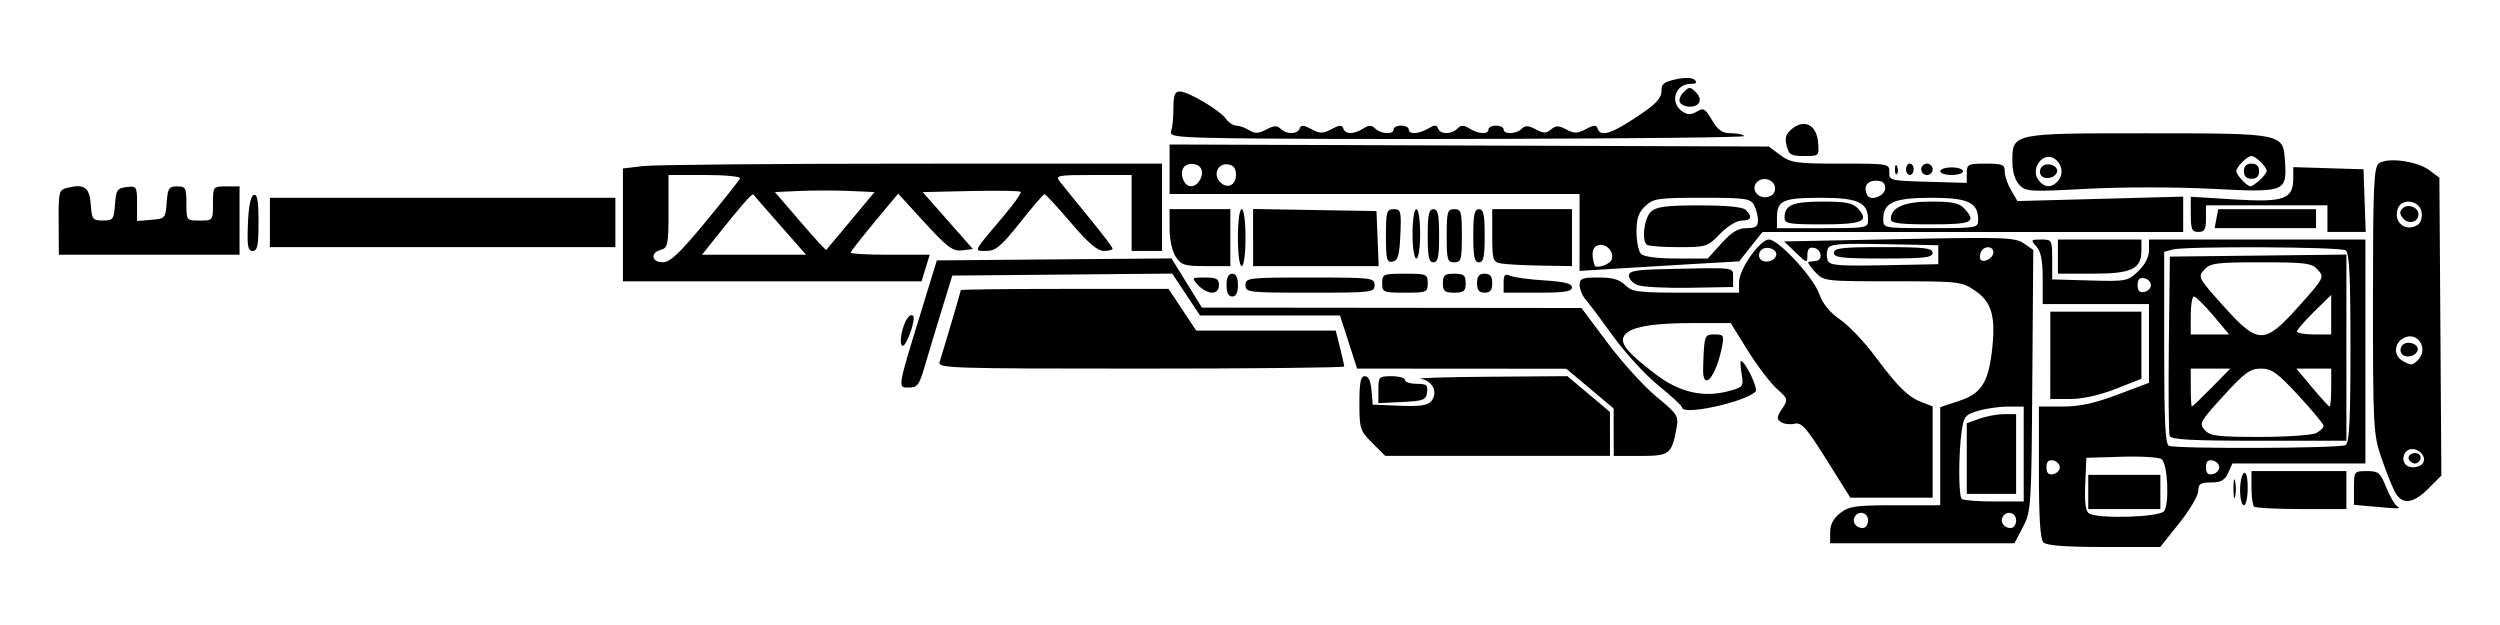
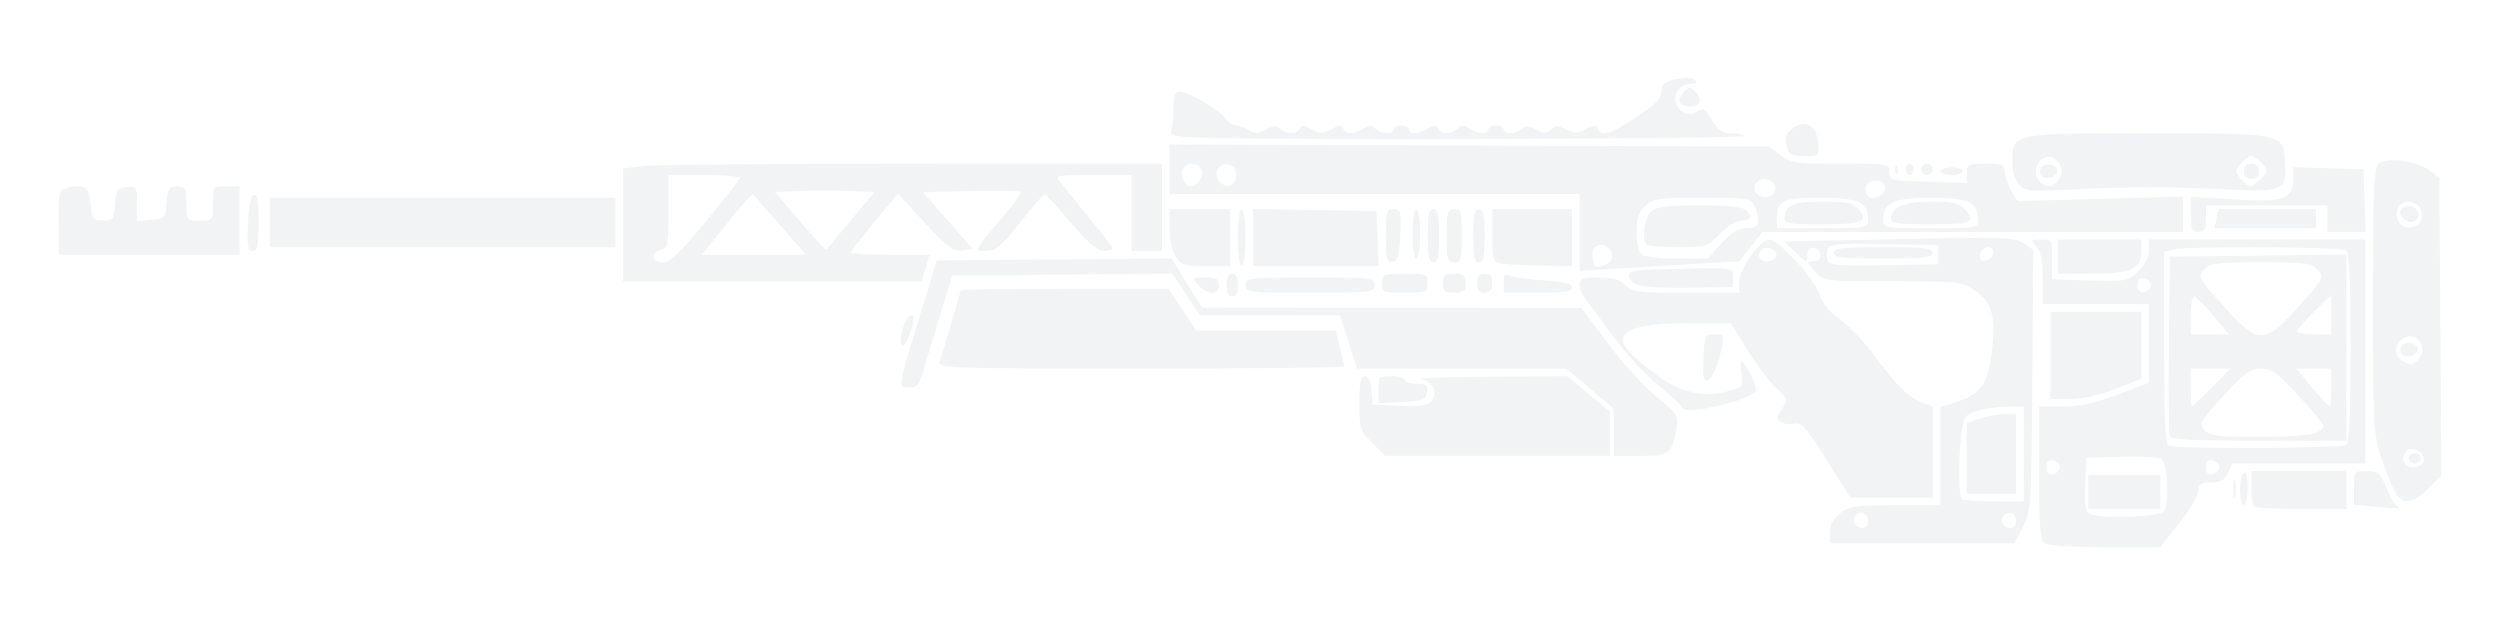
<svg xmlns="http://www.w3.org/2000/svg" width="512" height="128" viewBox="0 0 135.467 33.867" version="1.1" id="svg8">
  <defs id="defs2" />
  <g id="layer1">
-     <path style="fill:#000000;stroke-width:0.206;fill-opacity:1" d="m 110.729,29.395 c -0.173,-0.173 -0.247,-1.312 -0.247,-3.806 v -3.559 h 1.275 c 0.929,0 1.74,-0.175 2.983,-0.644 l 1.707,-0.644 v -2.133 -2.133 h -2.88 -2.88 v -1.372 c 0,-0.988 -0.095,-1.478 -0.34,-1.748 -0.322,-0.356 -0.309,-0.376 0.257,-0.377 0.584,-3.5e-4 0.598,0.025 0.598,1.08 v 1.08 l 2.038,0.059 c 1.975,0.057 2.056,0.042 2.623,-0.501 0.371,-0.356 0.585,-0.772 0.585,-1.139 v -0.579 h 5.863 5.863 v 6.068 6.068 h -3.604 -3.604 l -0.234,0.514 c -0.182,0.399 -0.388,0.514 -0.921,0.514 -0.573,0 -0.688,0.077 -0.694,0.463 -0.004,0.255 -0.469,1.041 -1.034,1.748 l -1.027,1.286 h -3.039 c -2.09,0 -3.116,-0.077 -3.286,-0.247 z m 6.529,-1.692 c 0.302,-0.364 0.209,-2.544 -0.121,-2.817 -0.13,-0.108 -1.102,-0.17 -2.16,-0.137 l -1.923,0.059 -0.062,1.422 c -0.043,0.998 0.018,1.472 0.206,1.591 0.482,0.305 3.789,0.21 4.06,-0.118 z m -4.102,-1.044 v -0.926 h 1.954 1.954 v 0.926 0.926 h -1.954 -1.954 z m -1.543,-1.337 c 0,-0.167 -0.162,-0.334 -0.36,-0.372 -0.253,-0.049 -0.36,0.062 -0.36,0.372 0,0.31 0.107,0.421 0.36,0.372 0.198,-0.038 0.36,-0.206 0.36,-0.372 z m 8.64,0 c 0,-0.167 -0.162,-0.334 -0.36,-0.372 -0.253,-0.049 -0.36,0.062 -0.36,0.372 0,0.31 0.107,0.421 0.36,0.372 0.198,-0.038 0.36,-0.206 0.36,-0.372 z m 6.847,-1.203 c 0.204,-0.13 0.265,-1.335 0.265,-5.277 0,-3.941 -0.06,-5.147 -0.265,-5.277 -0.303,-0.193 -8.667,-0.232 -9.367,-0.045 l -0.463,0.124 v 5.204 c 0,3.971 0.061,5.229 0.257,5.308 0.436,0.176 9.291,0.141 9.573,-0.038 z m -9.532,-0.499 c -0.055,-0.144 -0.075,-2.389 -0.045,-4.988 l 0.055,-4.727 4.783,-0.055 4.783,-0.055 v 5.044 5.044 H 122.407 c -3.643,0 -4.761,-0.06 -4.838,-0.262 z m 7.944,-0.157 c 0.219,-0.117 0.398,-0.291 0.398,-0.386 0,-0.095 -0.61,-0.833 -1.356,-1.638 -1.158,-1.251 -1.456,-1.465 -2.04,-1.465 -0.586,0 -0.877,0.211 -2.034,1.479 -1.27,1.391 -1.33,1.501 -1.013,1.851 0.292,0.322 0.691,0.372 2.993,0.372 1.461,0 2.835,-0.096 3.054,-0.213 z m -5.67,-2.461 1.013,-1.029 h -1.072 -1.072 v 1.029 c 0,0.566 0.027,1.029 0.059,1.029 0.033,0 0.515,-0.463 1.072,-1.029 z m 6.48,0 v -1.029 h -0.945 -0.945 l 0.861,1.029 c 0.474,0.566 0.899,1.029 0.945,1.029 0.046,0 0.084,-0.463 0.084,-1.029 z m -6.397,-3.908 c -0.477,-0.566 -0.945,-1.029 -1.041,-1.029 -0.095,0 -0.174,0.463 -0.174,1.029 v 1.029 h 1.041 1.041 z m 4.658,-0.518 c 1.349,-1.507 1.375,-1.557 1.015,-1.954 -0.332,-0.367 -0.638,-0.408 -3.082,-0.408 -2.43,0 -2.751,0.042 -3.077,0.402 -0.352,0.389 -0.321,0.449 1.031,1.954 1.906,2.121 2.219,2.121 4.113,0.006 z m 1.738,0.475 v -1.071 l -0.926,0.908 c -0.509,0.5 -0.926,0.982 -0.926,1.071 0,0.09 0.417,0.163 0.926,0.163 h 0.926 z m -9.771,-1.603 c 0,-0.167 -0.162,-0.334 -0.36,-0.372 -0.253,-0.049 -0.36,0.062 -0.36,0.372 0,0.31 0.107,0.421 0.36,0.372 0.198,-0.038 0.36,-0.206 0.36,-0.372 z M 99.169,28.834 c 0,-0.406 0.177,-0.741 0.542,-1.029 0.479,-0.377 0.825,-0.426 2.983,-0.426 h 2.441 v -2.658 -2.658 l 1.049,-0.348 c 1.2,-0.398 1.581,-1.019 1.774,-2.891 0.177,-1.713 -0.053,-2.473 -0.925,-3.066 -0.741,-0.503 -0.847,-0.516 -4.481,-0.516 -3.704,0 -3.724,-0.003 -4.205,-0.514 -0.266,-0.283 -0.421,-0.526 -0.344,-0.54 0.076,-0.014 0.254,-0.037 0.396,-0.051 0.392,-0.039 0.306,-0.628 -0.103,-0.707 -0.257,-0.05 -0.36,0.064 -0.36,0.396 0,0.453 -0.017,0.449 -0.631,-0.139 l -0.631,-0.604 6.237,-0.125 c 5.699,-0.115 6.281,-0.095 6.751,0.23 l 0.514,0.356 -0.051,7.072 c -0.049,6.871 -0.064,7.097 -0.51,7.947 l -0.459,0.874 h -4.993 -4.993 z m 2.057,-0.632 c 0,-0.426 -0.496,-0.568 -0.72,-0.206 -0.172,0.279 0.06,0.617 0.424,0.617 0.163,0 0.296,-0.185 0.296,-0.411 z m 8.022,0 c 0,-0.426 -0.496,-0.568 -0.72,-0.206 -0.172,0.279 0.06,0.617 0.424,0.617 0.163,0 0.296,-0.185 0.296,-0.411 z m 0.411,-3.6 v -2.571 h -0.85 c -0.468,0 -1.197,0.104 -1.621,0.231 -0.711,0.213 -0.781,0.303 -0.898,1.16 -0.169,1.231 -0.163,3.442 0.01,3.614 0.075,0.075 0.862,0.137 1.748,0.137 h 1.611 v -2.571 z m -3.086,0.247 v -1.913 l 0.683,-0.247 c 0.376,-0.136 0.977,-0.247 1.337,-0.247 h 0.654 v 2.16 2.16 h -1.337 -1.337 z m -1.543,-11.047 v -0.514 l -2.936,-0.057 c -2.479,-0.048 -2.954,-0.008 -3.056,0.257 -0.066,0.173 -0.066,0.456 0,0.628 0.102,0.265 0.577,0.305 3.056,0.257 l 2.936,-0.057 z m -5.657,-0.103 c 0,-0.258 0.434,-0.309 2.674,-0.309 2.24,0 2.674,0.05 2.674,0.309 0,0.258 -0.434,0.309 -2.674,0.309 -2.24,0 -2.674,-0.05 -2.674,-0.309 z m 8.64,-0.022 c 0,-0.373 -0.54,-0.372 -0.684,0.002 -0.061,0.159 -0.062,0.337 -0.002,0.397 0.189,0.189 0.686,-0.1 0.686,-0.399 z m 14.125,13.77 c -0.075,-0.075 -0.137,-0.538 -0.137,-1.029 v -0.891 h 2.571 2.571 v 1.029 1.029 h -2.434 c -1.339,0 -2.496,-0.062 -2.571,-0.137 z m 6.291,-0.013 -0.874,-0.079 v -0.914 c 0,-0.902 0.009,-0.914 0.698,-0.914 0.629,0 0.732,0.086 1.047,0.874 0.192,0.481 0.457,0.942 0.588,1.025 0.243,0.155 0.182,0.155 -1.459,0.007 z m -7.045,-0.866 c 0,-0.446 0.093,-0.868 0.206,-0.938 0.126,-0.078 0.206,0.238 0.206,0.811 0,0.516 -0.093,0.938 -0.206,0.938 -0.113,0 -0.206,-0.365 -0.206,-0.811 z m -0.36,-0.115 c 0.002,-0.453 0.044,-0.613 0.094,-0.358 0.049,0.256 0.047,0.626 -0.004,0.823 -0.051,0.197 -0.092,-0.013 -0.089,-0.465 z m 8.724,0.154 c -0.157,-0.311 -0.484,-1.145 -0.725,-1.852 -0.416,-1.217 -0.439,-1.673 -0.439,-8.46 0,-6.143 0.044,-7.211 0.31,-7.431 0.432,-0.358 2.072,-0.143 2.747,0.361 l 0.542,0.405 0.054,8.07 0.054,8.07 -0.702,0.702 c -0.858,0.858 -1.454,0.902 -1.841,0.136 z m 1.578,-1.579 c 0.144,-0.376 -0.38,-0.817 -0.786,-0.662 -0.32,0.123 -0.417,0.575 -0.174,0.818 0.244,0.244 0.844,0.146 0.96,-0.156 z m -0.78,-0.104 c -0.152,-0.246 0.235,-0.49 0.509,-0.321 0.23,0.142 0.079,0.512 -0.209,0.512 -0.1,0 -0.235,-0.086 -0.3,-0.191 z m 0.464,-5.404 c 0.621,-0.621 -0.01,-1.606 -0.769,-1.2 -0.519,0.278 -0.554,0.94 -0.065,1.225 0.467,0.272 0.538,0.27 0.833,-0.025 z m -0.889,-0.377 c -0.08,-0.129 -0.048,-0.332 0.07,-0.45 0.276,-0.276 0.921,-0.035 0.808,0.302 -0.115,0.344 -0.697,0.442 -0.878,0.148 z m 0.896,-6.962 c 0.151,-0.096 0.244,-0.395 0.206,-0.665 -0.096,-0.676 -1.102,-0.818 -1.303,-0.185 -0.233,0.736 0.447,1.262 1.097,0.85 z m -0.807,-0.355 c -0.183,-0.22 -0.191,-0.367 -0.029,-0.529 0.284,-0.284 0.869,-0.071 0.869,0.316 0,0.429 -0.546,0.567 -0.84,0.213 z M 98.974,24.912 c -1.092,-1.745 -1.354,-2.04 -1.729,-1.952 -0.243,0.057 -0.574,0.018 -0.734,-0.087 -0.249,-0.162 -0.241,-0.268 0.054,-0.718 0.338,-0.516 0.331,-0.542 -0.288,-1.093 -0.349,-0.311 -1.054,-1.238 -1.566,-2.061 l -0.932,-1.496 -2.087,0.001 c -2.312,0.001 -3.523,0.246 -3.717,0.753 -0.156,0.407 0.245,0.874 1.733,2.016 1.283,0.985 2.589,1.288 3.962,0.918 0.787,-0.212 0.814,-0.247 0.704,-0.926 -0.063,-0.388 -0.082,-0.705 -0.041,-0.705 0.234,0 0.954,1.498 0.796,1.656 -0.576,0.576 -3.979,1.315 -3.981,0.864 -4.12e-4,-0.085 -0.573,-0.617 -1.273,-1.183 -0.7,-0.566 -1.806,-1.769 -2.459,-2.674 -0.653,-0.905 -1.33,-1.808 -1.504,-2.006 -0.174,-0.198 -0.317,-0.545 -0.317,-0.771 0,-0.357 0.137,-0.411 1.029,-0.411 0.754,0 1.138,0.11 1.44,0.411 0.372,0.372 0.686,0.411 3.291,0.411 h 2.88 v -0.577 c 0,-0.696 1.129,-2.303 1.619,-2.303 0.522,0 2.409,2.045 2.728,2.956 0.185,0.528 0.565,0.993 1.129,1.381 0.468,0.322 1.317,1.213 1.886,1.981 1.234,1.663 1.804,2.221 2.562,2.508 l 0.566,0.214 v 2.474 2.474 h -2.231 -2.231 z M 96.238,13.854 c 0.112,-0.338 -0.532,-0.579 -0.808,-0.302 -0.118,0.118 -0.15,0.321 -0.07,0.45 0.182,0.294 0.764,0.196 0.878,-0.148 z M 74.361,24.005 c -0.664,-0.664 -0.699,-0.773 -0.699,-2.16 0,-1.134 0.066,-1.461 0.296,-1.461 0.194,0 0.318,0.267 0.36,0.771 l 0.064,0.771 1.459,0.06 c 1.098,0.045 1.522,-0.016 1.714,-0.247 0.382,-0.46 0.08,-1.111 -0.56,-1.209 -0.306,-0.047 1.355,-0.099 3.69,-0.116 l 4.246,-0.031 1.154,0.97 1.154,0.97 v 1.19 1.19 h -6.089 -6.089 z m 13.079,-0.586 -0.003,-1.286 -1.282,-1.076 -1.282,-1.076 -5.668,-0.004 -5.668,-0.004 -0.464,-1.44 -0.464,-1.44 h -3.792 -3.792 l -0.753,-1.134 -0.753,-1.134 -5.959,0.054 -5.959,0.054 -0.6,1.954 c -0.33,1.075 -0.742,2.44 -0.915,3.034 -0.272,0.932 -0.386,1.08 -0.831,1.08 -0.621,0 -0.636,0.099 0.625,-4.011 l 0.884,-2.88 6.359,-0.054 6.359,-0.054 0.822,1.333 0.822,1.333 10.285,0.011 10.285,0.011 1.421,1.9 c 0.781,1.045 1.969,2.353 2.64,2.907 1.17,0.967 1.213,1.037 1.081,1.745 -0.258,1.374 -0.379,1.464 -1.96,1.464 h -1.433 z m -12.75,-2.304 c 0,-0.697 0.032,-0.73 0.72,-0.73 0.396,0 0.72,0.093 0.72,0.206 0,0.113 0.284,0.206 0.631,0.206 0.537,0 0.622,0.069 0.566,0.463 -0.059,0.416 -0.197,0.469 -1.351,0.524 l -1.286,0.061 z m 36.41,-1.861 v -2.366 h 2.468 2.468 v 1.819 1.819 l -1.394,0.547 c -0.878,0.344 -1.792,0.547 -2.468,0.547 h -1.075 z M 92.287,19.922 c 0.059,-1.777 0.067,-1.8 0.624,-1.8 0.489,0 0.52,0.053 0.399,0.669 -0.334,1.688 -1.069,2.501 -1.023,1.131 z M 50.914,19.614 c 0.285,-0.906 1.149,-3.834 1.149,-3.893 0,-0.037 2.532,-0.067 5.628,-0.067 h 5.628 l 0.751,1.131 0.751,1.131 h 3.779 3.779 l 0.23,0.914 c 0.127,0.503 0.23,0.965 0.23,1.029 0,0.063 -4.959,0.115 -11.019,0.115 -10.4,0 -11.013,-0.02 -10.906,-0.36 z m -2.062,-1.536 c 0.134,-0.668 0.445,-1.143 0.629,-0.959 0.16,0.16 -0.348,1.621 -0.564,1.621 -0.112,0 -0.14,-0.285 -0.064,-0.662 z m 17.61,-2.629 c 0,-0.411 0.103,-0.617 0.309,-0.617 0.206,0 0.309,0.206 0.309,0.617 0,0.411 -0.103,0.617 -0.309,0.617 -0.206,0 -0.309,-0.206 -0.309,-0.617 z m -1.543,0 c -0.366,-0.404 -0.359,-0.411 0.38,-0.411 0.615,0 0.752,0.075 0.752,0.411 0,0.263 -0.137,0.411 -0.38,0.411 -0.209,0 -0.547,-0.185 -0.752,-0.411 z m 2.571,0 c 0,-0.395 0.137,-0.411 3.497,-0.411 3.36,0 3.497,0.016 3.497,0.411 0,0.395 -0.137,0.411 -3.497,0.411 -3.36,0 -3.497,-0.016 -3.497,-0.411 z m 7.405,-0.103 c 0,-0.491 0.055,-0.514 1.234,-0.514 1.179,0 1.234,0.023 1.234,0.514 0,0.491 -0.055,0.514 -1.234,0.514 -1.179,0 -1.234,-0.023 -1.234,-0.514 z m 3.291,0 c 0,-0.434 0.096,-0.514 0.617,-0.514 0.521,0 0.617,0.08 0.617,0.514 0,0.434 -0.096,0.514 -0.617,0.514 -0.521,0 -0.617,-0.08 -0.617,-0.514 z m 1.851,0 c 0,-0.377 0.11,-0.514 0.411,-0.514 0.302,0 0.411,0.137 0.411,0.514 0,0.377 -0.11,0.514 -0.411,0.514 -0.302,0 -0.411,-0.137 -0.411,-0.514 z m 1.44,-0.022 c 0,-0.434 0.069,-0.506 0.36,-0.379 0.198,0.087 1.031,0.199 1.851,0.25 1.092,0.068 1.491,0.169 1.491,0.379 0,0.223 -0.408,0.286 -1.851,0.286 h -1.851 z m 7.251,0.122 c -0.255,-0.104 -0.463,-0.331 -0.463,-0.504 0,-0.257 0.344,-0.323 1.851,-0.358 4.01,-0.093 3.794,-0.119 3.794,0.454 l 4.11e-4,0.514 -2.36,0.042 c -1.298,0.023 -2.569,-0.044 -2.823,-0.148 z M 33.755,12.185 V 9.129 l 1.08,-0.13 c 0.594,-0.071 7.166,-0.131 14.605,-0.132 l 13.525,-0.002 v 2.366 2.366 H 62.142 61.319 V 11.54 9.483 h -2.082 c -1.952,0 -2.065,0.023 -1.805,0.36 0.153,0.198 0.858,1.068 1.568,1.933 0.71,0.865 1.291,1.629 1.291,1.697 0,0.068 -0.217,0.124 -0.481,0.124 -0.345,0 -0.853,-0.436 -1.795,-1.543 -0.722,-0.849 -1.362,-1.538 -1.421,-1.532 -0.059,0.006 -0.656,0.7 -1.325,1.543 -1.021,1.285 -1.315,1.532 -1.825,1.532 -0.697,0 -0.744,0.095 0.955,-1.91 0.555,-0.655 0.963,-1.236 0.907,-1.292 -0.056,-0.056 -1.273,-0.076 -2.705,-0.044 l -2.603,0.058 1.36,1.543 1.36,1.543 -0.585,0.071 c -0.503,0.061 -0.787,-0.15 -2.025,-1.501 l -1.44,-1.572 -1.286,1.545 c -0.707,0.85 -1.286,1.595 -1.286,1.655 0,0.061 0.963,0.111 2.141,0.111 h 2.141 l -0.221,0.72 -0.221,0.72 h -8.091 -8.091 z m 4.471,-0.155 c 0.992,-1.201 1.834,-2.265 1.872,-2.366 0.038,-0.1 -0.819,-0.182 -1.903,-0.182 h -1.971 v 1.973 c 0,1.8 -0.036,1.983 -0.411,2.081 -0.592,0.155 -0.516,0.677 0.099,0.677 0.399,0 0.907,-0.48 2.314,-2.183 z m 4.049,0.178 c -0.772,-0.877 -1.428,-1.629 -1.457,-1.671 -0.055,-0.082 -0.685,0.639 -1.99,2.276 l -0.789,0.99 h 2.82 2.82 z m 3.828,-0.257 1.285,-1.543 -1.366,-0.061 c -0.751,-0.033 -1.966,-0.033 -2.699,0 l -1.333,0.061 1.369,1.593 c 0.753,0.876 1.389,1.57 1.413,1.543 0.025,-0.028 0.623,-0.745 1.33,-1.593 z m 65.408,1.954 v -0.926 h 2.263 2.263 v 0.585 c 0,1.017 -0.518,1.266 -2.639,1.266 h -1.887 z M 85.592,12.595 V 10.511 H 74.484 63.376 V 9.17 7.83 l 16.234,0.055 16.234,0.055 0.626,0.463 c 0.573,0.424 0.85,0.463 3.273,0.463 2.613,0 2.647,0.006 2.631,0.463 -0.016,0.447 0.054,0.465 2.092,0.521 l 2.108,0.059 v -0.521 c 0,-0.489 0.065,-0.521 1.029,-0.521 0.907,0 1.029,0.051 1.029,0.431 0,0.237 0.155,0.693 0.344,1.014 l 0.344,0.583 4.49,-0.12 4.49,-0.12 v 0.958 0.958 H 106.9 95.501 l -0.631,0.796 -0.631,0.796 -2.318,0.133 c -1.275,0.073 -3.221,0.19 -4.324,0.259 l -2.006,0.125 z m 1.734,1.48 c 0.17,-0.444 -0.325,-0.943 -0.767,-0.774 -0.286,0.11 -0.339,0.462 -0.159,1.067 0.065,0.219 0.822,-0.021 0.927,-0.294 z m 5.955,-0.889 c 0.553,-0.612 0.901,-0.823 1.361,-0.823 0.487,0 0.618,-0.09 0.618,-0.425 0,-0.234 -0.096,-0.604 -0.213,-0.823 -0.193,-0.361 -0.453,-0.398 -2.815,-0.398 -2.389,0 -2.641,0.037 -3.078,0.447 -0.365,0.343 -0.476,0.67 -0.476,1.399 0,0.523 0.111,1.063 0.247,1.198 0.152,0.152 0.895,0.247 1.93,0.247 h 1.683 z m -4.055,0.069 c -0.283,-0.283 -0.127,-1.454 0.239,-1.785 0.302,-0.273 0.822,-0.34 2.633,-0.34 1.481,0 2.342,0.085 2.504,0.247 0.376,0.376 0.297,0.576 -0.227,0.576 -0.272,0 -0.772,0.307 -1.172,0.72 -0.678,0.699 -0.743,0.72 -2.269,0.72 -0.864,0 -1.633,-0.062 -1.708,-0.137 z m 11.999,-1.338 c 0,-0.952 -0.529,-1.199 -2.562,-1.199 -2.055,0 -2.375,0.144 -2.375,1.07 v 0.576 h 2.468 c 2.396,0 2.468,-0.013 2.468,-0.447 z m -4.526,-0.129 c 0,-0.679 0.443,-0.864 2.066,-0.864 1.294,0 1.636,0.071 1.933,0.398 0.606,0.67 0.219,0.836 -1.955,0.836 -1.832,0 -2.045,-0.039 -2.045,-0.37 z m 10.491,0.129 c 0,-0.948 -0.531,-1.199 -2.536,-1.199 -2.033,0 -2.607,0.256 -2.607,1.163 0,0.48 0.011,0.482 2.571,0.482 2.502,0 2.571,-0.012 2.571,-0.447 z m -4.731,-0.036 c 0,-0.641 0.726,-0.958 2.196,-0.958 1.137,0 1.516,0.08 1.784,0.376 0.677,0.748 0.444,0.858 -1.819,0.858 -1.672,0 -2.16,-0.062 -2.16,-0.277 z m -6.274,-1.675 c 0,-0.454 -0.64,-0.68 -0.975,-0.344 -0.346,0.346 -0.005,0.892 0.511,0.819 0.303,-0.043 0.464,-0.207 0.464,-0.474 z m 5.965,-0.003 c 0,-0.302 -0.137,-0.411 -0.514,-0.411 -0.479,0 -0.679,0.344 -0.457,0.783 0.175,0.346 0.971,0.041 0.971,-0.372 z M 64.958,9.843 c 0.305,-0.408 0.201,-0.862 -0.215,-0.942 -0.523,-0.101 -0.818,0.247 -0.653,0.767 0.153,0.482 0.575,0.567 0.868,0.175 z m 2.016,-0.363 c -0.001,-0.363 -0.128,-0.529 -0.437,-0.573 -0.521,-0.075 -0.807,0.5 -0.458,0.92 0.369,0.444 0.897,0.24 0.895,-0.347 z m -3.266,4.433 c -0.195,-0.297 -0.332,-0.936 -0.332,-1.543 v -1.036 h 1.646 1.646 v 1.543 1.543 h -1.313 c -1.169,0 -1.35,-0.056 -1.646,-0.507 z m 3.37,-1.036 c 0,-0.891 0.087,-1.543 0.206,-1.543 0.119,0 0.206,0.651 0.206,1.543 0,0.891 -0.087,1.543 -0.206,1.543 -0.119,0 -0.206,-0.651 -0.206,-1.543 z m 0.823,-0.005 v -1.548 l 3.343,0.057 3.343,0.057 0.06,1.491 0.06,1.491 H 71.305 67.902 v -1.548 z m 13.422,1.403 c -0.427,-0.082 -0.463,-0.2 -0.463,-1.515 v -1.426 h 2.16 2.16 v 1.543 1.543 l -1.697,-0.028 c -0.933,-0.015 -1.905,-0.068 -2.16,-0.117 z m -6.223,-1.485 c 0,-1.329 0.037,-1.455 0.421,-1.455 0.388,0 0.416,0.107 0.36,1.386 -0.049,1.128 -0.128,1.399 -0.421,1.455 -0.315,0.06 -0.36,-0.112 -0.36,-1.386 z m 2.263,-0.015 c 0,-1.143 0.064,-1.44 0.309,-1.44 0.245,0 0.309,0.297 0.309,1.44 0,1.143 -0.064,1.44 -0.309,1.44 -0.245,0 -0.309,-0.297 -0.309,-1.44 z m 1.029,0 c 0,-1.303 0.039,-1.44 0.411,-1.44 0.372,0 0.411,0.137 0.411,1.44 0,1.303 -0.039,1.44 -0.411,1.44 -0.372,0 -0.411,-0.137 -0.411,-1.44 z m 1.44,0 c 0,-1.143 0.064,-1.44 0.309,-1.44 0.245,0 0.309,0.297 0.309,1.44 0,1.143 -0.064,1.44 -0.309,1.44 -0.245,0 -0.309,-0.297 -0.309,-1.44 z M 76.541,12.671 c 0,-0.754 0.09,-1.337 0.206,-1.337 0.116,0 0.206,0.583 0.206,1.337 0,0.754 -0.09,1.337 -0.206,1.337 -0.116,0 -0.206,-0.583 -0.206,-1.337 z M 3.177,12.05 c -0.01,-1.655 0.015,-1.759 0.457,-1.87 0.93,-0.233 1.216,-0.033 1.283,0.898 0.059,0.81 0.106,0.872 0.657,0.872 0.551,0 0.598,-0.062 0.657,-0.874 0.057,-0.782 0.123,-0.881 0.629,-0.939 0.545,-0.063 0.566,-0.03 0.566,0.887 v 0.952 l 0.771,-0.064 c 0.749,-0.062 0.773,-0.089 0.835,-0.938 0.056,-0.773 0.122,-0.874 0.566,-0.874 0.458,0 0.502,0.081 0.502,0.926 0,0.921 0.004,0.926 0.72,0.926 0.716,0 0.72,-0.005 0.72,-0.926 0,-0.921 0.004,-0.926 0.72,-0.926 h 0.72 v 1.851 1.851 H 8.083 3.188 Z m 10.256,0.072 c 0.039,-0.951 0.152,-1.505 0.318,-1.56 0.191,-0.063 0.257,0.319 0.257,1.475 0,1.269 -0.059,1.56 -0.318,1.56 -0.262,0 -0.307,-0.256 -0.257,-1.475 z m 1.192,-0.068 v -1.337 h 9.36 9.36 v 1.337 1.337 H 23.984 14.624 Z M 118.711,11.615 v -0.954 l 2.383,0.147 c 2.68,0.165 3.171,-0.014 3.171,-1.159 v -0.593 l 1.903,0.059 1.903,0.059 0.06,1.697 0.06,1.697 h -1.037 -1.037 v -0.72 -0.72 h -3.291 -3.291 v 0.72 c 0,0.583 -0.078,0.72 -0.411,0.72 -0.352,0 -0.411,-0.137 -0.411,-0.954 z m 1.39,0.234 0.098,-0.514 h 2.65 2.65 v 0.514 0.514 h -2.748 -2.748 z m -10.686,-1.839 c -0.237,-0.255 -0.371,-0.715 -0.371,-1.274 0,-1.521 -0.022,-1.516 7.297,-1.513 7.418,0.004 7.377,-0.005 7.475,1.515 0.107,1.671 0.029,1.7 -3.977,1.492 -1.932,-0.1 -4.875,-0.1 -6.74,0 -3.137,0.169 -3.331,0.157 -3.683,-0.221 z m 2.056,-0.157 c 0.344,-0.344 0.308,-0.886 -0.079,-1.207 -0.641,-0.532 -1.445,0.499 -0.9,1.156 0.301,0.363 0.649,0.382 0.979,0.052 z m -0.889,-0.377 c -0.08,-0.129 -0.049,-0.332 0.07,-0.45 0.276,-0.276 0.921,-0.035 0.808,0.302 -0.114,0.344 -0.697,0.442 -0.878,0.148 z m 11.867,0.283 c 0.207,-0.187 0.376,-0.412 0.376,-0.5 0,-0.215 -0.603,-0.806 -0.823,-0.806 -0.229,0 -0.823,0.594 -0.823,0.823 0,0.2 0.582,0.823 0.77,0.823 0.068,0 0.293,-0.153 0.5,-0.34 z m -0.858,-0.482 c 0,-0.274 0.137,-0.411 0.411,-0.411 0.274,0 0.411,0.137 0.411,0.411 0,0.274 -0.137,0.411 -0.411,0.411 -0.274,0 -0.411,-0.137 -0.411,-0.411 z M 102.682,9.157 c 0.01,-0.24 0.059,-0.288 0.124,-0.124 0.059,0.148 0.052,0.326 -0.016,0.394 -0.068,0.068 -0.117,-0.053 -0.108,-0.27 z m 0.601,0.017 c 0,-0.17 0.093,-0.309 0.206,-0.309 0.113,0 0.206,0.139 0.206,0.309 0,0.17 -0.093,0.309 -0.206,0.309 -0.113,0 -0.206,-0.139 -0.206,-0.309 z m 0.823,0 c 0,-0.17 0.139,-0.309 0.309,-0.309 0.17,0 0.309,0.139 0.309,0.309 0,0.17 -0.139,0.309 -0.309,0.309 -0.17,0 -0.309,-0.139 -0.309,-0.309 z m 1.029,0.103 c 0,-0.113 0.278,-0.206 0.617,-0.206 0.339,0 0.617,0.093 0.617,0.206 0,0.113 -0.278,0.206 -0.617,0.206 -0.339,0 -0.617,-0.093 -0.617,-0.206 z m -8.324,-1.384 c -0.109,-0.433 -0.041,-0.643 0.296,-0.915 0.675,-0.547 1.327,-0.21 1.407,0.728 0.064,0.746 0.061,0.749 -0.749,0.749 -0.714,0 -0.83,-0.068 -0.954,-0.561 z m -31.241,-0.423 c -1.914,-0.05 -2.213,-0.104 -2.108,-0.377 0.067,-0.175 0.122,-0.727 0.122,-1.227 0,-0.71 0.075,-0.909 0.342,-0.909 0.459,0 2.163,1.006 2.498,1.475 0.148,0.207 0.404,0.376 0.568,0.376 0.165,0 0.478,0.111 0.696,0.247 0.313,0.196 0.507,0.188 0.927,-0.037 0.408,-0.218 0.587,-0.228 0.774,-0.042 0.319,0.319 0.926,0.311 1.035,-0.014 0.067,-0.201 0.206,-0.193 0.634,0.035 0.473,0.252 0.623,0.252 1.096,0 0.428,-0.228 0.567,-0.236 0.634,-0.035 0.11,0.327 0.56,0.329 1.078,0.005 0.318,-0.199 0.457,-0.199 0.655,0 0.303,0.303 0.993,0.335 0.993,0.046 0,-0.113 0.185,-0.206 0.411,-0.206 0.226,0 0.411,0.093 0.411,0.206 0,0.284 0.535,0.258 1.058,-0.051 0.348,-0.206 0.454,-0.206 0.529,0 0.119,0.329 0.725,0.332 1.051,0.005 0.199,-0.199 0.337,-0.199 0.655,0 0.488,0.305 1.026,0.329 1.026,0.046 0,-0.113 0.185,-0.206 0.411,-0.206 0.226,0 0.411,0.093 0.411,0.206 0,0.285 0.688,0.259 0.983,-0.037 0.186,-0.186 0.361,-0.179 0.754,0.031 0.42,0.225 0.569,0.226 0.834,0.006 0.265,-0.22 0.413,-0.219 0.83,0.004 0.424,0.227 0.597,0.224 1.055,-0.02 0.428,-0.228 0.567,-0.236 0.634,-0.035 0.171,0.509 0.832,0.272 2.538,-0.913 0.669,-0.464 0.938,-0.79 0.926,-1.118 -0.014,-0.378 0.131,-0.495 0.79,-0.635 0.508,-0.108 0.886,-0.094 1.018,0.039 0.143,0.143 0.074,0.21 -0.217,0.21 -0.876,0 -1.171,1.051 -0.427,1.519 0.265,0.167 0.464,0.161 0.756,-0.021 0.348,-0.218 0.448,-0.161 0.817,0.464 0.329,0.558 0.552,0.712 1.032,0.712 0.337,0 0.655,0.069 0.707,0.154 0.089,0.144 -24.048,0.224 -28.94,0.096 z m 25.463,-1.915 c -0.077,-0.124 0.01,-0.375 0.194,-0.558 0.307,-0.307 0.359,-0.307 0.666,0 0.389,0.389 0.221,0.784 -0.333,0.784 -0.213,0 -0.45,-0.101 -0.526,-0.225 z" id="path925" />
+     <path style="fill:#f2f3f4;stroke-width:0.206;fill-opacity:1" d="m 110.729,29.395 c -0.173,-0.173 -0.247,-1.312 -0.247,-3.806 v -3.559 h 1.275 c 0.929,0 1.74,-0.175 2.983,-0.644 l 1.707,-0.644 v -2.133 -2.133 h -2.88 -2.88 v -1.372 c 0,-0.988 -0.095,-1.478 -0.34,-1.748 -0.322,-0.356 -0.309,-0.376 0.257,-0.377 0.584,-3.5e-4 0.598,0.025 0.598,1.08 v 1.08 l 2.038,0.059 c 1.975,0.057 2.056,0.042 2.623,-0.501 0.371,-0.356 0.585,-0.772 0.585,-1.139 v -0.579 h 5.863 5.863 v 6.068 6.068 h -3.604 -3.604 l -0.234,0.514 c -0.182,0.399 -0.388,0.514 -0.921,0.514 -0.573,0 -0.688,0.077 -0.694,0.463 -0.004,0.255 -0.469,1.041 -1.034,1.748 l -1.027,1.286 h -3.039 c -2.09,0 -3.116,-0.077 -3.286,-0.247 z m 6.529,-1.692 c 0.302,-0.364 0.209,-2.544 -0.121,-2.817 -0.13,-0.108 -1.102,-0.17 -2.16,-0.137 l -1.923,0.059 -0.062,1.422 c -0.043,0.998 0.018,1.472 0.206,1.591 0.482,0.305 3.789,0.21 4.06,-0.118 z m -4.102,-1.044 v -0.926 h 1.954 1.954 v 0.926 0.926 h -1.954 -1.954 z m -1.543,-1.337 c 0,-0.167 -0.162,-0.334 -0.36,-0.372 -0.253,-0.049 -0.36,0.062 -0.36,0.372 0,0.31 0.107,0.421 0.36,0.372 0.198,-0.038 0.36,-0.206 0.36,-0.372 z m 8.64,0 c 0,-0.167 -0.162,-0.334 -0.36,-0.372 -0.253,-0.049 -0.36,0.062 -0.36,0.372 0,0.31 0.107,0.421 0.36,0.372 0.198,-0.038 0.36,-0.206 0.36,-0.372 z m 6.847,-1.203 c 0.204,-0.13 0.265,-1.335 0.265,-5.277 0,-3.941 -0.06,-5.147 -0.265,-5.277 -0.303,-0.193 -8.667,-0.232 -9.367,-0.045 l -0.463,0.124 v 5.204 c 0,3.971 0.061,5.229 0.257,5.308 0.436,0.176 9.291,0.141 9.573,-0.038 z m -9.532,-0.499 c -0.055,-0.144 -0.075,-2.389 -0.045,-4.988 l 0.055,-4.727 4.783,-0.055 4.783,-0.055 v 5.044 5.044 H 122.407 c -3.643,0 -4.761,-0.06 -4.838,-0.262 z m 7.944,-0.157 c 0.219,-0.117 0.398,-0.291 0.398,-0.386 0,-0.095 -0.61,-0.833 -1.356,-1.638 -1.158,-1.251 -1.456,-1.465 -2.04,-1.465 -0.586,0 -0.877,0.211 -2.034,1.479 -1.27,1.391 -1.33,1.501 -1.013,1.851 0.292,0.322 0.691,0.372 2.993,0.372 1.461,0 2.835,-0.096 3.054,-0.213 z m -5.67,-2.461 1.013,-1.029 h -1.072 -1.072 v 1.029 c 0,0.566 0.027,1.029 0.059,1.029 0.033,0 0.515,-0.463 1.072,-1.029 z m 6.48,0 v -1.029 h -0.945 -0.945 l 0.861,1.029 c 0.474,0.566 0.899,1.029 0.945,1.029 0.046,0 0.084,-0.463 0.084,-1.029 z m -6.397,-3.908 c -0.477,-0.566 -0.945,-1.029 -1.041,-1.029 -0.095,0 -0.174,0.463 -0.174,1.029 v 1.029 h 1.041 1.041 z m 4.658,-0.518 c 1.349,-1.507 1.375,-1.557 1.015,-1.954 -0.332,-0.367 -0.638,-0.408 -3.082,-0.408 -2.43,0 -2.751,0.042 -3.077,0.402 -0.352,0.389 -0.321,0.449 1.031,1.954 1.906,2.121 2.219,2.121 4.113,0.006 z m 1.738,0.475 v -1.071 l -0.926,0.908 c -0.509,0.5 -0.926,0.982 -0.926,1.071 0,0.09 0.417,0.163 0.926,0.163 h 0.926 z m -9.771,-1.603 c 0,-0.167 -0.162,-0.334 -0.36,-0.372 -0.253,-0.049 -0.36,0.062 -0.36,0.372 0,0.31 0.107,0.421 0.36,0.372 0.198,-0.038 0.36,-0.206 0.36,-0.372 z M 99.169,28.834 c 0,-0.406 0.177,-0.741 0.542,-1.029 0.479,-0.377 0.825,-0.426 2.983,-0.426 h 2.441 v -2.658 -2.658 l 1.049,-0.348 c 1.2,-0.398 1.581,-1.019 1.774,-2.891 0.177,-1.713 -0.053,-2.473 -0.925,-3.066 -0.741,-0.503 -0.847,-0.516 -4.481,-0.516 -3.704,0 -3.724,-0.003 -4.205,-0.514 -0.266,-0.283 -0.421,-0.526 -0.344,-0.54 0.076,-0.014 0.254,-0.037 0.396,-0.051 0.392,-0.039 0.306,-0.628 -0.103,-0.707 -0.257,-0.05 -0.36,0.064 -0.36,0.396 0,0.453 -0.017,0.449 -0.631,-0.139 l -0.631,-0.604 6.237,-0.125 c 5.699,-0.115 6.281,-0.095 6.751,0.23 l 0.514,0.356 -0.051,7.072 c -0.049,6.871 -0.064,7.097 -0.51,7.947 l -0.459,0.874 h -4.993 -4.993 z m 2.057,-0.632 c 0,-0.426 -0.496,-0.568 -0.72,-0.206 -0.172,0.279 0.06,0.617 0.424,0.617 0.163,0 0.296,-0.185 0.296,-0.411 z m 8.022,0 c 0,-0.426 -0.496,-0.568 -0.72,-0.206 -0.172,0.279 0.06,0.617 0.424,0.617 0.163,0 0.296,-0.185 0.296,-0.411 z m 0.411,-3.6 v -2.571 h -0.85 c -0.468,0 -1.197,0.104 -1.621,0.231 -0.711,0.213 -0.781,0.303 -0.898,1.16 -0.169,1.231 -0.163,3.442 0.01,3.614 0.075,0.075 0.862,0.137 1.748,0.137 h 1.611 v -2.571 z m -3.086,0.247 v -1.913 l 0.683,-0.247 c 0.376,-0.136 0.977,-0.247 1.337,-0.247 h 0.654 v 2.16 2.16 h -1.337 -1.337 z m -1.543,-11.047 v -0.514 l -2.936,-0.057 c -2.479,-0.048 -2.954,-0.008 -3.056,0.257 -0.066,0.173 -0.066,0.456 0,0.628 0.102,0.265 0.577,0.305 3.056,0.257 l 2.936,-0.057 z m -5.657,-0.103 c 0,-0.258 0.434,-0.309 2.674,-0.309 2.24,0 2.674,0.05 2.674,0.309 0,0.258 -0.434,0.309 -2.674,0.309 -2.24,0 -2.674,-0.05 -2.674,-0.309 z m 8.64,-0.022 c 0,-0.373 -0.54,-0.372 -0.684,0.002 -0.061,0.159 -0.062,0.337 -0.002,0.397 0.189,0.189 0.686,-0.1 0.686,-0.399 z m 14.125,13.77 c -0.075,-0.075 -0.137,-0.538 -0.137,-1.029 v -0.891 h 2.571 2.571 v 1.029 1.029 h -2.434 c -1.339,0 -2.496,-0.062 -2.571,-0.137 z m 6.291,-0.013 -0.874,-0.079 v -0.914 c 0,-0.902 0.009,-0.914 0.698,-0.914 0.629,0 0.732,0.086 1.047,0.874 0.192,0.481 0.457,0.942 0.588,1.025 0.243,0.155 0.182,0.155 -1.459,0.007 z m -7.045,-0.866 c 0,-0.446 0.093,-0.868 0.206,-0.938 0.126,-0.078 0.206,0.238 0.206,0.811 0,0.516 -0.093,0.938 -0.206,0.938 -0.113,0 -0.206,-0.365 -0.206,-0.811 z m -0.36,-0.115 c 0.002,-0.453 0.044,-0.613 0.094,-0.358 0.049,0.256 0.047,0.626 -0.004,0.823 -0.051,0.197 -0.092,-0.013 -0.089,-0.465 z m 8.724,0.154 c -0.157,-0.311 -0.484,-1.145 -0.725,-1.852 -0.416,-1.217 -0.439,-1.673 -0.439,-8.46 0,-6.143 0.044,-7.211 0.31,-7.431 0.432,-0.358 2.072,-0.143 2.747,0.361 l 0.542,0.405 0.054,8.07 0.054,8.07 -0.702,0.702 c -0.858,0.858 -1.454,0.902 -1.841,0.136 z m 1.578,-1.579 c 0.144,-0.376 -0.38,-0.817 -0.786,-0.662 -0.32,0.123 -0.417,0.575 -0.174,0.818 0.244,0.244 0.844,0.146 0.96,-0.156 z m -0.78,-0.104 c -0.152,-0.246 0.235,-0.49 0.509,-0.321 0.23,0.142 0.079,0.512 -0.209,0.512 -0.1,0 -0.235,-0.086 -0.3,-0.191 z m 0.464,-5.404 c 0.621,-0.621 -0.01,-1.606 -0.769,-1.2 -0.519,0.278 -0.554,0.94 -0.065,1.225 0.467,0.272 0.538,0.27 0.833,-0.025 z m -0.889,-0.377 c -0.08,-0.129 -0.048,-0.332 0.07,-0.45 0.276,-0.276 0.921,-0.035 0.808,0.302 -0.115,0.344 -0.697,0.442 -0.878,0.148 z m 0.896,-6.962 c 0.151,-0.096 0.244,-0.395 0.206,-0.665 -0.096,-0.676 -1.102,-0.818 -1.303,-0.185 -0.233,0.736 0.447,1.262 1.097,0.85 z m -0.807,-0.355 c -0.183,-0.22 -0.191,-0.367 -0.029,-0.529 0.284,-0.284 0.869,-0.071 0.869,0.316 0,0.429 -0.546,0.567 -0.84,0.213 z M 98.974,24.912 c -1.092,-1.745 -1.354,-2.04 -1.729,-1.952 -0.243,0.057 -0.574,0.018 -0.734,-0.087 -0.249,-0.162 -0.241,-0.268 0.054,-0.718 0.338,-0.516 0.331,-0.542 -0.288,-1.093 -0.349,-0.311 -1.054,-1.238 -1.566,-2.061 l -0.932,-1.496 -2.087,0.001 c -2.312,0.001 -3.523,0.246 -3.717,0.753 -0.156,0.407 0.245,0.874 1.733,2.016 1.283,0.985 2.589,1.288 3.962,0.918 0.787,-0.212 0.814,-0.247 0.704,-0.926 -0.063,-0.388 -0.082,-0.705 -0.041,-0.705 0.234,0 0.954,1.498 0.796,1.656 -0.576,0.576 -3.979,1.315 -3.981,0.864 -4.12e-4,-0.085 -0.573,-0.617 -1.273,-1.183 -0.7,-0.566 -1.806,-1.769 -2.459,-2.674 -0.653,-0.905 -1.33,-1.808 -1.504,-2.006 -0.174,-0.198 -0.317,-0.545 -0.317,-0.771 0,-0.357 0.137,-0.411 1.029,-0.411 0.754,0 1.138,0.11 1.44,0.411 0.372,0.372 0.686,0.411 3.291,0.411 h 2.88 v -0.577 c 0,-0.696 1.129,-2.303 1.619,-2.303 0.522,0 2.409,2.045 2.728,2.956 0.185,0.528 0.565,0.993 1.129,1.381 0.468,0.322 1.317,1.213 1.886,1.981 1.234,1.663 1.804,2.221 2.562,2.508 l 0.566,0.214 v 2.474 2.474 h -2.231 -2.231 z M 96.238,13.854 c 0.112,-0.338 -0.532,-0.579 -0.808,-0.302 -0.118,0.118 -0.15,0.321 -0.07,0.45 0.182,0.294 0.764,0.196 0.878,-0.148 z M 74.361,24.005 c -0.664,-0.664 -0.699,-0.773 -0.699,-2.16 0,-1.134 0.066,-1.461 0.296,-1.461 0.194,0 0.318,0.267 0.36,0.771 l 0.064,0.771 1.459,0.06 c 1.098,0.045 1.522,-0.016 1.714,-0.247 0.382,-0.46 0.08,-1.111 -0.56,-1.209 -0.306,-0.047 1.355,-0.099 3.69,-0.116 l 4.246,-0.031 1.154,0.97 1.154,0.97 v 1.19 1.19 h -6.089 -6.089 z m 13.079,-0.586 -0.003,-1.286 -1.282,-1.076 -1.282,-1.076 -5.668,-0.004 -5.668,-0.004 -0.464,-1.44 -0.464,-1.44 h -3.792 -3.792 l -0.753,-1.134 -0.753,-1.134 -5.959,0.054 -5.959,0.054 -0.6,1.954 c -0.33,1.075 -0.742,2.44 -0.915,3.034 -0.272,0.932 -0.386,1.08 -0.831,1.08 -0.621,0 -0.636,0.099 0.625,-4.011 l 0.884,-2.88 6.359,-0.054 6.359,-0.054 0.822,1.333 0.822,1.333 10.285,0.011 10.285,0.011 1.421,1.9 c 0.781,1.045 1.969,2.353 2.64,2.907 1.17,0.967 1.213,1.037 1.081,1.745 -0.258,1.374 -0.379,1.464 -1.96,1.464 h -1.433 z m -12.75,-2.304 c 0,-0.697 0.032,-0.73 0.72,-0.73 0.396,0 0.72,0.093 0.72,0.206 0,0.113 0.284,0.206 0.631,0.206 0.537,0 0.622,0.069 0.566,0.463 -0.059,0.416 -0.197,0.469 -1.351,0.524 l -1.286,0.061 z m 36.41,-1.861 v -2.366 h 2.468 2.468 v 1.819 1.819 l -1.394,0.547 c -0.878,0.344 -1.792,0.547 -2.468,0.547 h -1.075 z M 92.287,19.922 c 0.059,-1.777 0.067,-1.8 0.624,-1.8 0.489,0 0.52,0.053 0.399,0.669 -0.334,1.688 -1.069,2.501 -1.023,1.131 z M 50.914,19.614 c 0.285,-0.906 1.149,-3.834 1.149,-3.893 0,-0.037 2.532,-0.067 5.628,-0.067 h 5.628 l 0.751,1.131 0.751,1.131 h 3.779 3.779 l 0.23,0.914 c 0.127,0.503 0.23,0.965 0.23,1.029 0,0.063 -4.959,0.115 -11.019,0.115 -10.4,0 -11.013,-0.02 -10.906,-0.36 z m -2.062,-1.536 c 0.134,-0.668 0.445,-1.143 0.629,-0.959 0.16,0.16 -0.348,1.621 -0.564,1.621 -0.112,0 -0.14,-0.285 -0.064,-0.662 z m 17.61,-2.629 c 0,-0.411 0.103,-0.617 0.309,-0.617 0.206,0 0.309,0.206 0.309,0.617 0,0.411 -0.103,0.617 -0.309,0.617 -0.206,0 -0.309,-0.206 -0.309,-0.617 z m -1.543,0 c -0.366,-0.404 -0.359,-0.411 0.38,-0.411 0.615,0 0.752,0.075 0.752,0.411 0,0.263 -0.137,0.411 -0.38,0.411 -0.209,0 -0.547,-0.185 -0.752,-0.411 z m 2.571,0 c 0,-0.395 0.137,-0.411 3.497,-0.411 3.36,0 3.497,0.016 3.497,0.411 0,0.395 -0.137,0.411 -3.497,0.411 -3.36,0 -3.497,-0.016 -3.497,-0.411 z m 7.405,-0.103 c 0,-0.491 0.055,-0.514 1.234,-0.514 1.179,0 1.234,0.023 1.234,0.514 0,0.491 -0.055,0.514 -1.234,0.514 -1.179,0 -1.234,-0.023 -1.234,-0.514 z m 3.291,0 c 0,-0.434 0.096,-0.514 0.617,-0.514 0.521,0 0.617,0.08 0.617,0.514 0,0.434 -0.096,0.514 -0.617,0.514 -0.521,0 -0.617,-0.08 -0.617,-0.514 z m 1.851,0 c 0,-0.377 0.11,-0.514 0.411,-0.514 0.302,0 0.411,0.137 0.411,0.514 0,0.377 -0.11,0.514 -0.411,0.514 -0.302,0 -0.411,-0.137 -0.411,-0.514 z m 1.44,-0.022 c 0,-0.434 0.069,-0.506 0.36,-0.379 0.198,0.087 1.031,0.199 1.851,0.25 1.092,0.068 1.491,0.169 1.491,0.379 0,0.223 -0.408,0.286 -1.851,0.286 h -1.851 z m 7.251,0.122 c -0.255,-0.104 -0.463,-0.331 -0.463,-0.504 0,-0.257 0.344,-0.323 1.851,-0.358 4.01,-0.093 3.794,-0.119 3.794,0.454 l 4.11e-4,0.514 -2.36,0.042 c -1.298,0.023 -2.569,-0.044 -2.823,-0.148 z M 33.755,12.185 V 9.129 l 1.08,-0.13 c 0.594,-0.071 7.166,-0.131 14.605,-0.132 l 13.525,-0.002 v 2.366 2.366 H 62.142 61.319 V 11.54 9.483 h -2.082 c -1.952,0 -2.065,0.023 -1.805,0.36 0.153,0.198 0.858,1.068 1.568,1.933 0.71,0.865 1.291,1.629 1.291,1.697 0,0.068 -0.217,0.124 -0.481,0.124 -0.345,0 -0.853,-0.436 -1.795,-1.543 -0.722,-0.849 -1.362,-1.538 -1.421,-1.532 -0.059,0.006 -0.656,0.7 -1.325,1.543 -1.021,1.285 -1.315,1.532 -1.825,1.532 -0.697,0 -0.744,0.095 0.955,-1.91 0.555,-0.655 0.963,-1.236 0.907,-1.292 -0.056,-0.056 -1.273,-0.076 -2.705,-0.044 l -2.603,0.058 1.36,1.543 1.36,1.543 -0.585,0.071 c -0.503,0.061 -0.787,-0.15 -2.025,-1.501 l -1.44,-1.572 -1.286,1.545 c -0.707,0.85 -1.286,1.595 -1.286,1.655 0,0.061 0.963,0.111 2.141,0.111 h 2.141 l -0.221,0.72 -0.221,0.72 h -8.091 -8.091 z m 4.471,-0.155 c 0.992,-1.201 1.834,-2.265 1.872,-2.366 0.038,-0.1 -0.819,-0.182 -1.903,-0.182 h -1.971 v 1.973 c 0,1.8 -0.036,1.983 -0.411,2.081 -0.592,0.155 -0.516,0.677 0.099,0.677 0.399,0 0.907,-0.48 2.314,-2.183 z m 4.049,0.178 c -0.772,-0.877 -1.428,-1.629 -1.457,-1.671 -0.055,-0.082 -0.685,0.639 -1.99,2.276 l -0.789,0.99 h 2.82 2.82 z m 3.828,-0.257 1.285,-1.543 -1.366,-0.061 c -0.751,-0.033 -1.966,-0.033 -2.699,0 l -1.333,0.061 1.369,1.593 c 0.753,0.876 1.389,1.57 1.413,1.543 0.025,-0.028 0.623,-0.745 1.33,-1.593 z m 65.408,1.954 v -0.926 h 2.263 2.263 v 0.585 c 0,1.017 -0.518,1.266 -2.639,1.266 h -1.887 z M 85.592,12.595 V 10.511 H 74.484 63.376 V 9.17 7.83 l 16.234,0.055 16.234,0.055 0.626,0.463 c 0.573,0.424 0.85,0.463 3.273,0.463 2.613,0 2.647,0.006 2.631,0.463 -0.016,0.447 0.054,0.465 2.092,0.521 l 2.108,0.059 v -0.521 c 0,-0.489 0.065,-0.521 1.029,-0.521 0.907,0 1.029,0.051 1.029,0.431 0,0.237 0.155,0.693 0.344,1.014 l 0.344,0.583 4.49,-0.12 4.49,-0.12 v 0.958 0.958 H 106.9 95.501 l -0.631,0.796 -0.631,0.796 -2.318,0.133 c -1.275,0.073 -3.221,0.19 -4.324,0.259 l -2.006,0.125 z m 1.734,1.48 c 0.17,-0.444 -0.325,-0.943 -0.767,-0.774 -0.286,0.11 -0.339,0.462 -0.159,1.067 0.065,0.219 0.822,-0.021 0.927,-0.294 z m 5.955,-0.889 c 0.553,-0.612 0.901,-0.823 1.361,-0.823 0.487,0 0.618,-0.09 0.618,-0.425 0,-0.234 -0.096,-0.604 -0.213,-0.823 -0.193,-0.361 -0.453,-0.398 -2.815,-0.398 -2.389,0 -2.641,0.037 -3.078,0.447 -0.365,0.343 -0.476,0.67 -0.476,1.399 0,0.523 0.111,1.063 0.247,1.198 0.152,0.152 0.895,0.247 1.93,0.247 h 1.683 z m -4.055,0.069 c -0.283,-0.283 -0.127,-1.454 0.239,-1.785 0.302,-0.273 0.822,-0.34 2.633,-0.34 1.481,0 2.342,0.085 2.504,0.247 0.376,0.376 0.297,0.576 -0.227,0.576 -0.272,0 -0.772,0.307 -1.172,0.72 -0.678,0.699 -0.743,0.72 -2.269,0.72 -0.864,0 -1.633,-0.062 -1.708,-0.137 z m 11.999,-1.338 c 0,-0.952 -0.529,-1.199 -2.562,-1.199 -2.055,0 -2.375,0.144 -2.375,1.07 v 0.576 h 2.468 c 2.396,0 2.468,-0.013 2.468,-0.447 z m -4.526,-0.129 c 0,-0.679 0.443,-0.864 2.066,-0.864 1.294,0 1.636,0.071 1.933,0.398 0.606,0.67 0.219,0.836 -1.955,0.836 -1.832,0 -2.045,-0.039 -2.045,-0.37 z m 10.491,0.129 c 0,-0.948 -0.531,-1.199 -2.536,-1.199 -2.033,0 -2.607,0.256 -2.607,1.163 0,0.48 0.011,0.482 2.571,0.482 2.502,0 2.571,-0.012 2.571,-0.447 z m -4.731,-0.036 c 0,-0.641 0.726,-0.958 2.196,-0.958 1.137,0 1.516,0.08 1.784,0.376 0.677,0.748 0.444,0.858 -1.819,0.858 -1.672,0 -2.16,-0.062 -2.16,-0.277 z m -6.274,-1.675 c 0,-0.454 -0.64,-0.68 -0.975,-0.344 -0.346,0.346 -0.005,0.892 0.511,0.819 0.303,-0.043 0.464,-0.207 0.464,-0.474 z m 5.965,-0.003 c 0,-0.302 -0.137,-0.411 -0.514,-0.411 -0.479,0 -0.679,0.344 -0.457,0.783 0.175,0.346 0.971,0.041 0.971,-0.372 z M 64.958,9.843 c 0.305,-0.408 0.201,-0.862 -0.215,-0.942 -0.523,-0.101 -0.818,0.247 -0.653,0.767 0.153,0.482 0.575,0.567 0.868,0.175 z m 2.016,-0.363 c -0.001,-0.363 -0.128,-0.529 -0.437,-0.573 -0.521,-0.075 -0.807,0.5 -0.458,0.92 0.369,0.444 0.897,0.24 0.895,-0.347 z m -3.266,4.433 c -0.195,-0.297 -0.332,-0.936 -0.332,-1.543 v -1.036 h 1.646 1.646 v 1.543 1.543 h -1.313 c -1.169,0 -1.35,-0.056 -1.646,-0.507 z m 3.37,-1.036 c 0,-0.891 0.087,-1.543 0.206,-1.543 0.119,0 0.206,0.651 0.206,1.543 0,0.891 -0.087,1.543 -0.206,1.543 -0.119,0 -0.206,-0.651 -0.206,-1.543 z m 0.823,-0.005 v -1.548 l 3.343,0.057 3.343,0.057 0.06,1.491 0.06,1.491 H 71.305 67.902 v -1.548 z m 13.422,1.403 c -0.427,-0.082 -0.463,-0.2 -0.463,-1.515 v -1.426 h 2.16 2.16 v 1.543 1.543 l -1.697,-0.028 c -0.933,-0.015 -1.905,-0.068 -2.16,-0.117 z m -6.223,-1.485 c 0,-1.329 0.037,-1.455 0.421,-1.455 0.388,0 0.416,0.107 0.36,1.386 -0.049,1.128 -0.128,1.399 -0.421,1.455 -0.315,0.06 -0.36,-0.112 -0.36,-1.386 z m 2.263,-0.015 c 0,-1.143 0.064,-1.44 0.309,-1.44 0.245,0 0.309,0.297 0.309,1.44 0,1.143 -0.064,1.44 -0.309,1.44 -0.245,0 -0.309,-0.297 -0.309,-1.44 z m 1.029,0 c 0,-1.303 0.039,-1.44 0.411,-1.44 0.372,0 0.411,0.137 0.411,1.44 0,1.303 -0.039,1.44 -0.411,1.44 -0.372,0 -0.411,-0.137 -0.411,-1.44 z m 1.44,0 c 0,-1.143 0.064,-1.44 0.309,-1.44 0.245,0 0.309,0.297 0.309,1.44 0,1.143 -0.064,1.44 -0.309,1.44 -0.245,0 -0.309,-0.297 -0.309,-1.44 z M 76.541,12.671 c 0,-0.754 0.09,-1.337 0.206,-1.337 0.116,0 0.206,0.583 0.206,1.337 0,0.754 -0.09,1.337 -0.206,1.337 -0.116,0 -0.206,-0.583 -0.206,-1.337 z M 3.177,12.05 c -0.01,-1.655 0.015,-1.759 0.457,-1.87 0.93,-0.233 1.216,-0.033 1.283,0.898 0.059,0.81 0.106,0.872 0.657,0.872 0.551,0 0.598,-0.062 0.657,-0.874 0.057,-0.782 0.123,-0.881 0.629,-0.939 0.545,-0.063 0.566,-0.03 0.566,0.887 v 0.952 l 0.771,-0.064 c 0.749,-0.062 0.773,-0.089 0.835,-0.938 0.056,-0.773 0.122,-0.874 0.566,-0.874 0.458,0 0.502,0.081 0.502,0.926 0,0.921 0.004,0.926 0.72,0.926 0.716,0 0.72,-0.005 0.72,-0.926 0,-0.921 0.004,-0.926 0.72,-0.926 h 0.72 v 1.851 1.851 H 8.083 3.188 Z m 10.256,0.072 c 0.039,-0.951 0.152,-1.505 0.318,-1.56 0.191,-0.063 0.257,0.319 0.257,1.475 0,1.269 -0.059,1.56 -0.318,1.56 -0.262,0 -0.307,-0.256 -0.257,-1.475 z m 1.192,-0.068 v -1.337 h 9.36 9.36 v 1.337 1.337 H 23.984 14.624 Z M 118.711,11.615 v -0.954 l 2.383,0.147 c 2.68,0.165 3.171,-0.014 3.171,-1.159 v -0.593 l 1.903,0.059 1.903,0.059 0.06,1.697 0.06,1.697 h -1.037 -1.037 v -0.72 -0.72 h -3.291 -3.291 v 0.72 c 0,0.583 -0.078,0.72 -0.411,0.72 -0.352,0 -0.411,-0.137 -0.411,-0.954 z m 1.39,0.234 0.098,-0.514 h 2.65 2.65 v 0.514 0.514 h -2.748 -2.748 z m -10.686,-1.839 c -0.237,-0.255 -0.371,-0.715 -0.371,-1.274 0,-1.521 -0.022,-1.516 7.297,-1.513 7.418,0.004 7.377,-0.005 7.475,1.515 0.107,1.671 0.029,1.7 -3.977,1.492 -1.932,-0.1 -4.875,-0.1 -6.74,0 -3.137,0.169 -3.331,0.157 -3.683,-0.221 z m 2.056,-0.157 c 0.344,-0.344 0.308,-0.886 -0.079,-1.207 -0.641,-0.532 -1.445,0.499 -0.9,1.156 0.301,0.363 0.649,0.382 0.979,0.052 z m -0.889,-0.377 c -0.08,-0.129 -0.049,-0.332 0.07,-0.45 0.276,-0.276 0.921,-0.035 0.808,0.302 -0.114,0.344 -0.697,0.442 -0.878,0.148 z m 11.867,0.283 c 0.207,-0.187 0.376,-0.412 0.376,-0.5 0,-0.215 -0.603,-0.806 -0.823,-0.806 -0.229,0 -0.823,0.594 -0.823,0.823 0,0.2 0.582,0.823 0.77,0.823 0.068,0 0.293,-0.153 0.5,-0.34 z m -0.858,-0.482 c 0,-0.274 0.137,-0.411 0.411,-0.411 0.274,0 0.411,0.137 0.411,0.411 0,0.274 -0.137,0.411 -0.411,0.411 -0.274,0 -0.411,-0.137 -0.411,-0.411 z M 102.682,9.157 c 0.01,-0.24 0.059,-0.288 0.124,-0.124 0.059,0.148 0.052,0.326 -0.016,0.394 -0.068,0.068 -0.117,-0.053 -0.108,-0.27 z m 0.601,0.017 c 0,-0.17 0.093,-0.309 0.206,-0.309 0.113,0 0.206,0.139 0.206,0.309 0,0.17 -0.093,0.309 -0.206,0.309 -0.113,0 -0.206,-0.139 -0.206,-0.309 z m 0.823,0 c 0,-0.17 0.139,-0.309 0.309,-0.309 0.17,0 0.309,0.139 0.309,0.309 0,0.17 -0.139,0.309 -0.309,0.309 -0.17,0 -0.309,-0.139 -0.309,-0.309 z m 1.029,0.103 c 0,-0.113 0.278,-0.206 0.617,-0.206 0.339,0 0.617,0.093 0.617,0.206 0,0.113 -0.278,0.206 -0.617,0.206 -0.339,0 -0.617,-0.093 -0.617,-0.206 z m -8.324,-1.384 c -0.109,-0.433 -0.041,-0.643 0.296,-0.915 0.675,-0.547 1.327,-0.21 1.407,0.728 0.064,0.746 0.061,0.749 -0.749,0.749 -0.714,0 -0.83,-0.068 -0.954,-0.561 z m -31.241,-0.423 c -1.914,-0.05 -2.213,-0.104 -2.108,-0.377 0.067,-0.175 0.122,-0.727 0.122,-1.227 0,-0.71 0.075,-0.909 0.342,-0.909 0.459,0 2.163,1.006 2.498,1.475 0.148,0.207 0.404,0.376 0.568,0.376 0.165,0 0.478,0.111 0.696,0.247 0.313,0.196 0.507,0.188 0.927,-0.037 0.408,-0.218 0.587,-0.228 0.774,-0.042 0.319,0.319 0.926,0.311 1.035,-0.014 0.067,-0.201 0.206,-0.193 0.634,0.035 0.473,0.252 0.623,0.252 1.096,0 0.428,-0.228 0.567,-0.236 0.634,-0.035 0.11,0.327 0.56,0.329 1.078,0.005 0.318,-0.199 0.457,-0.199 0.655,0 0.303,0.303 0.993,0.335 0.993,0.046 0,-0.113 0.185,-0.206 0.411,-0.206 0.226,0 0.411,0.093 0.411,0.206 0,0.284 0.535,0.258 1.058,-0.051 0.348,-0.206 0.454,-0.206 0.529,0 0.119,0.329 0.725,0.332 1.051,0.005 0.199,-0.199 0.337,-0.199 0.655,0 0.488,0.305 1.026,0.329 1.026,0.046 0,-0.113 0.185,-0.206 0.411,-0.206 0.226,0 0.411,0.093 0.411,0.206 0,0.285 0.688,0.259 0.983,-0.037 0.186,-0.186 0.361,-0.179 0.754,0.031 0.42,0.225 0.569,0.226 0.834,0.006 0.265,-0.22 0.413,-0.219 0.83,0.004 0.424,0.227 0.597,0.224 1.055,-0.02 0.428,-0.228 0.567,-0.236 0.634,-0.035 0.171,0.509 0.832,0.272 2.538,-0.913 0.669,-0.464 0.938,-0.79 0.926,-1.118 -0.014,-0.378 0.131,-0.495 0.79,-0.635 0.508,-0.108 0.886,-0.094 1.018,0.039 0.143,0.143 0.074,0.21 -0.217,0.21 -0.876,0 -1.171,1.051 -0.427,1.519 0.265,0.167 0.464,0.161 0.756,-0.021 0.348,-0.218 0.448,-0.161 0.817,0.464 0.329,0.558 0.552,0.712 1.032,0.712 0.337,0 0.655,0.069 0.707,0.154 0.089,0.144 -24.048,0.224 -28.94,0.096 z m 25.463,-1.915 c -0.077,-0.124 0.01,-0.375 0.194,-0.558 0.307,-0.307 0.359,-0.307 0.666,0 0.389,0.389 0.221,0.784 -0.333,0.784 -0.213,0 -0.45,-0.101 -0.526,-0.225 z" id="path925" />
  </g>
</svg>
